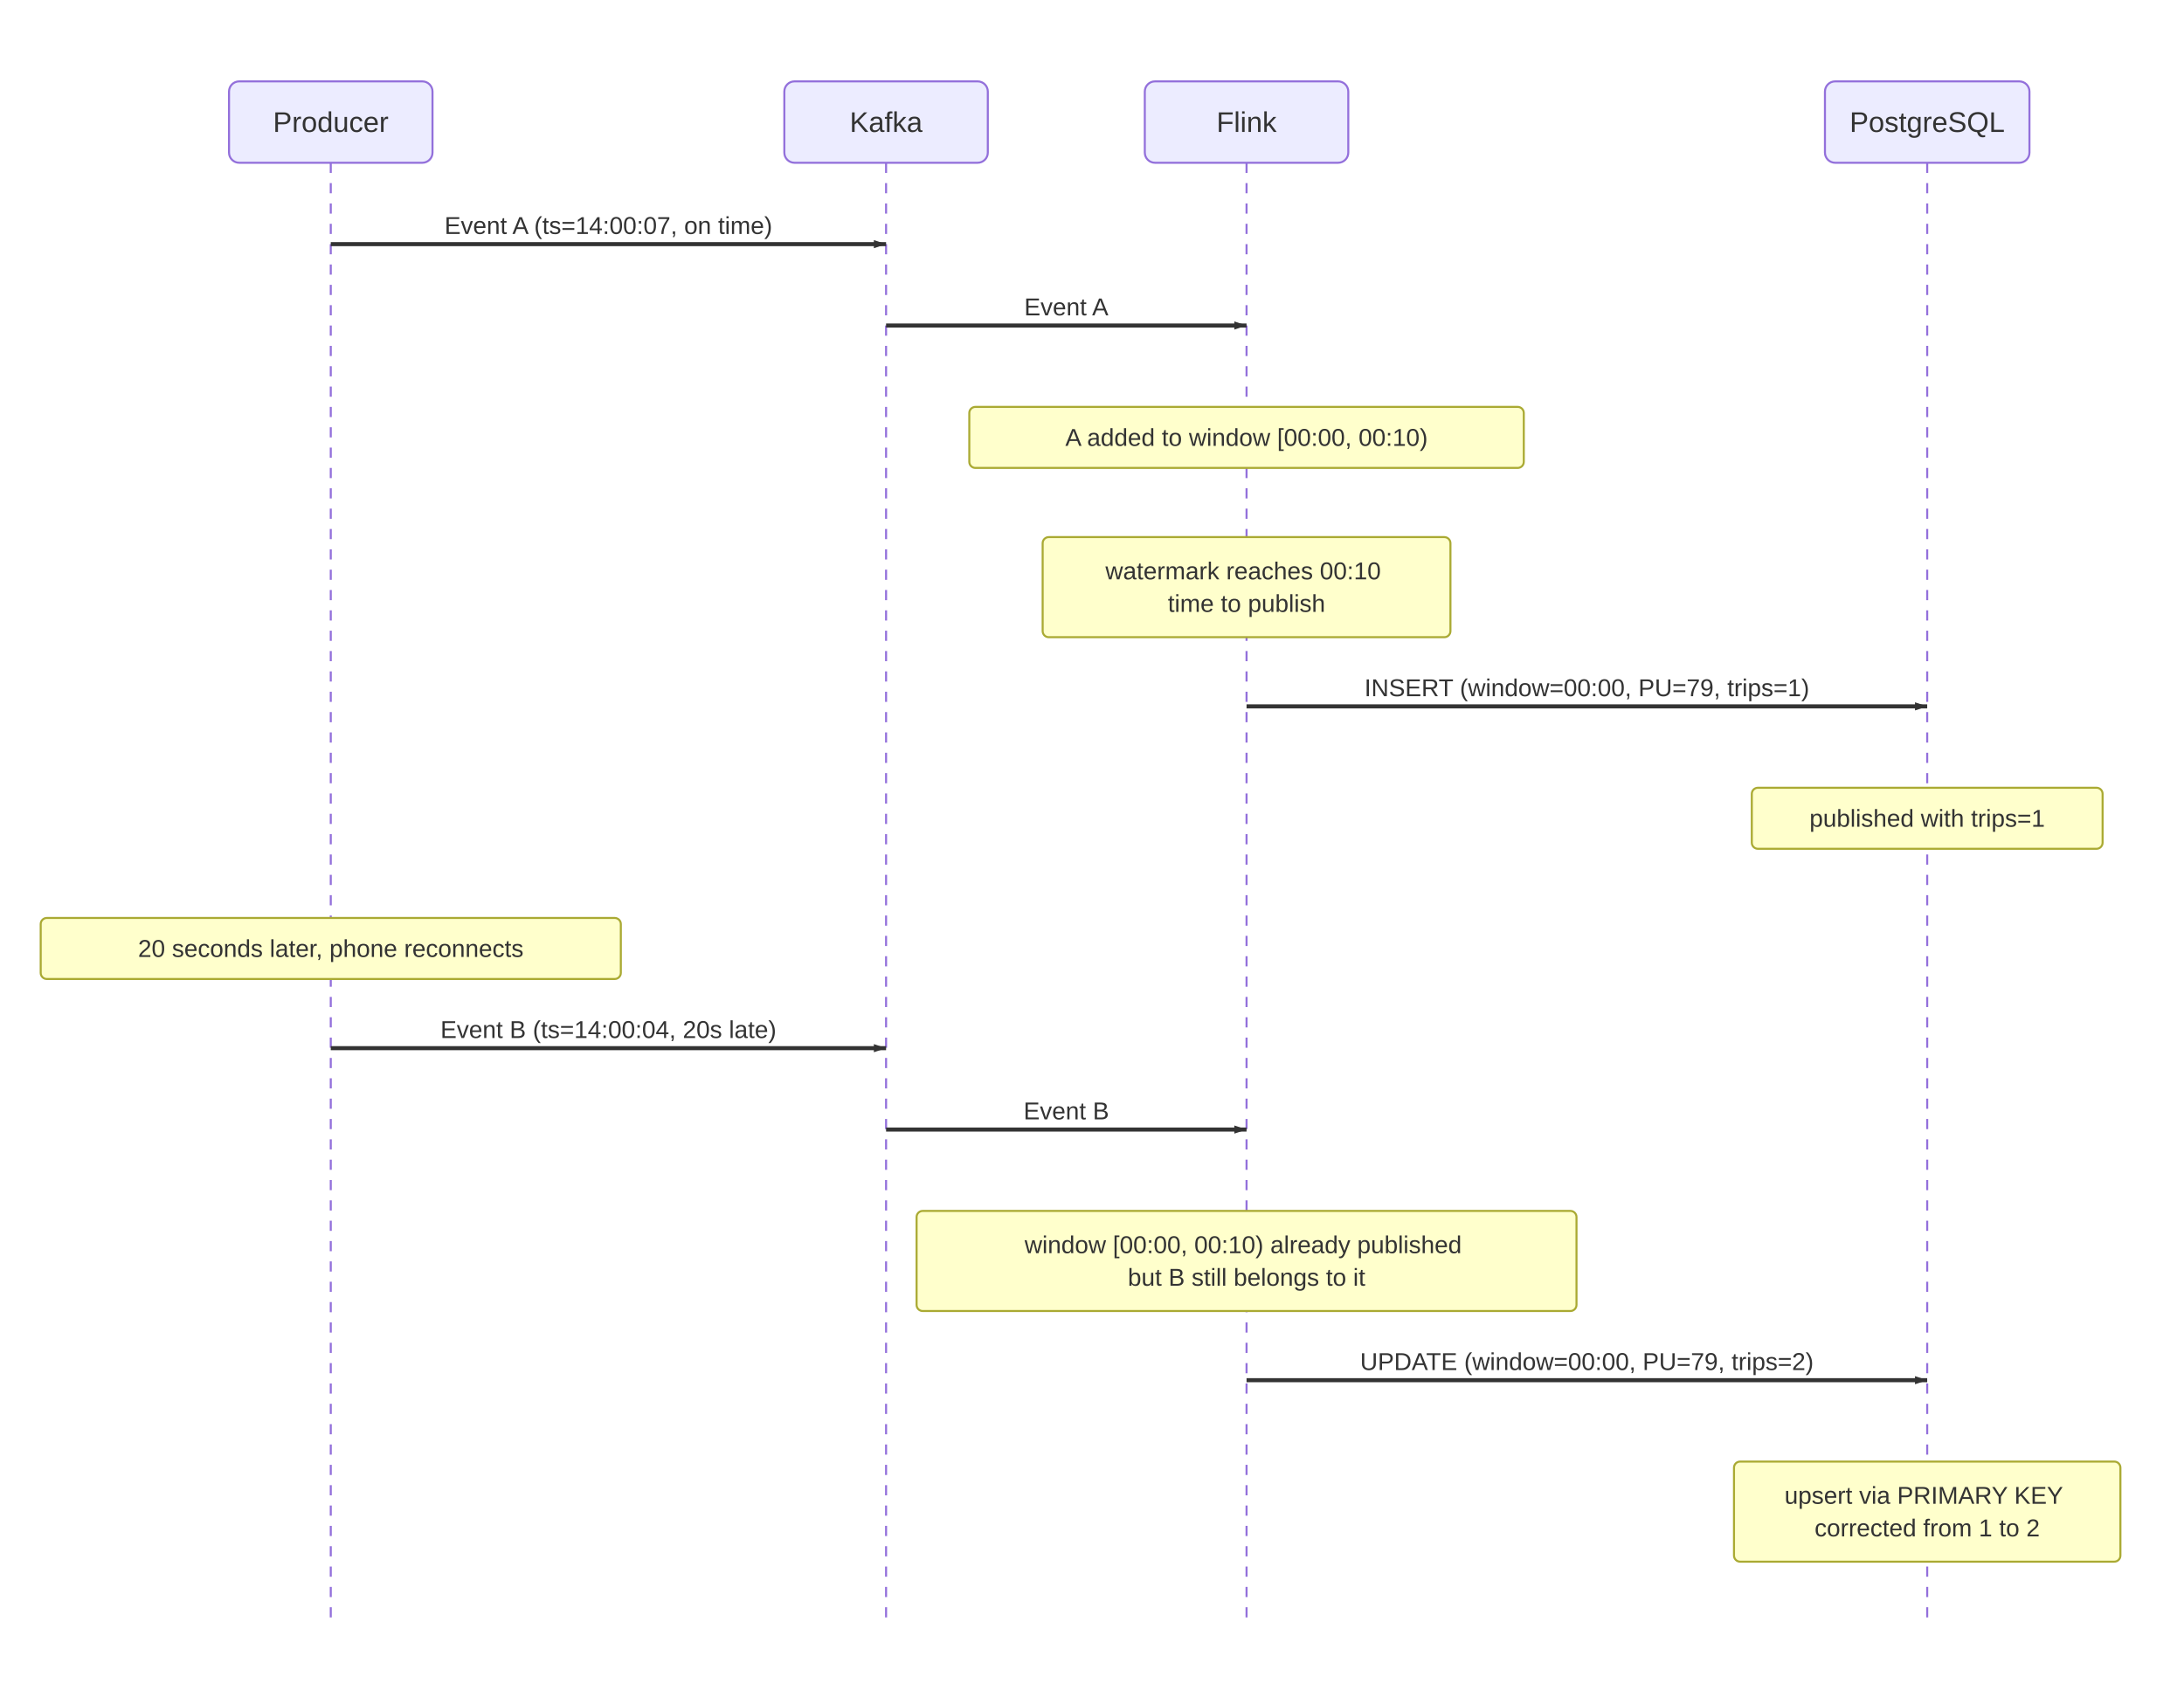
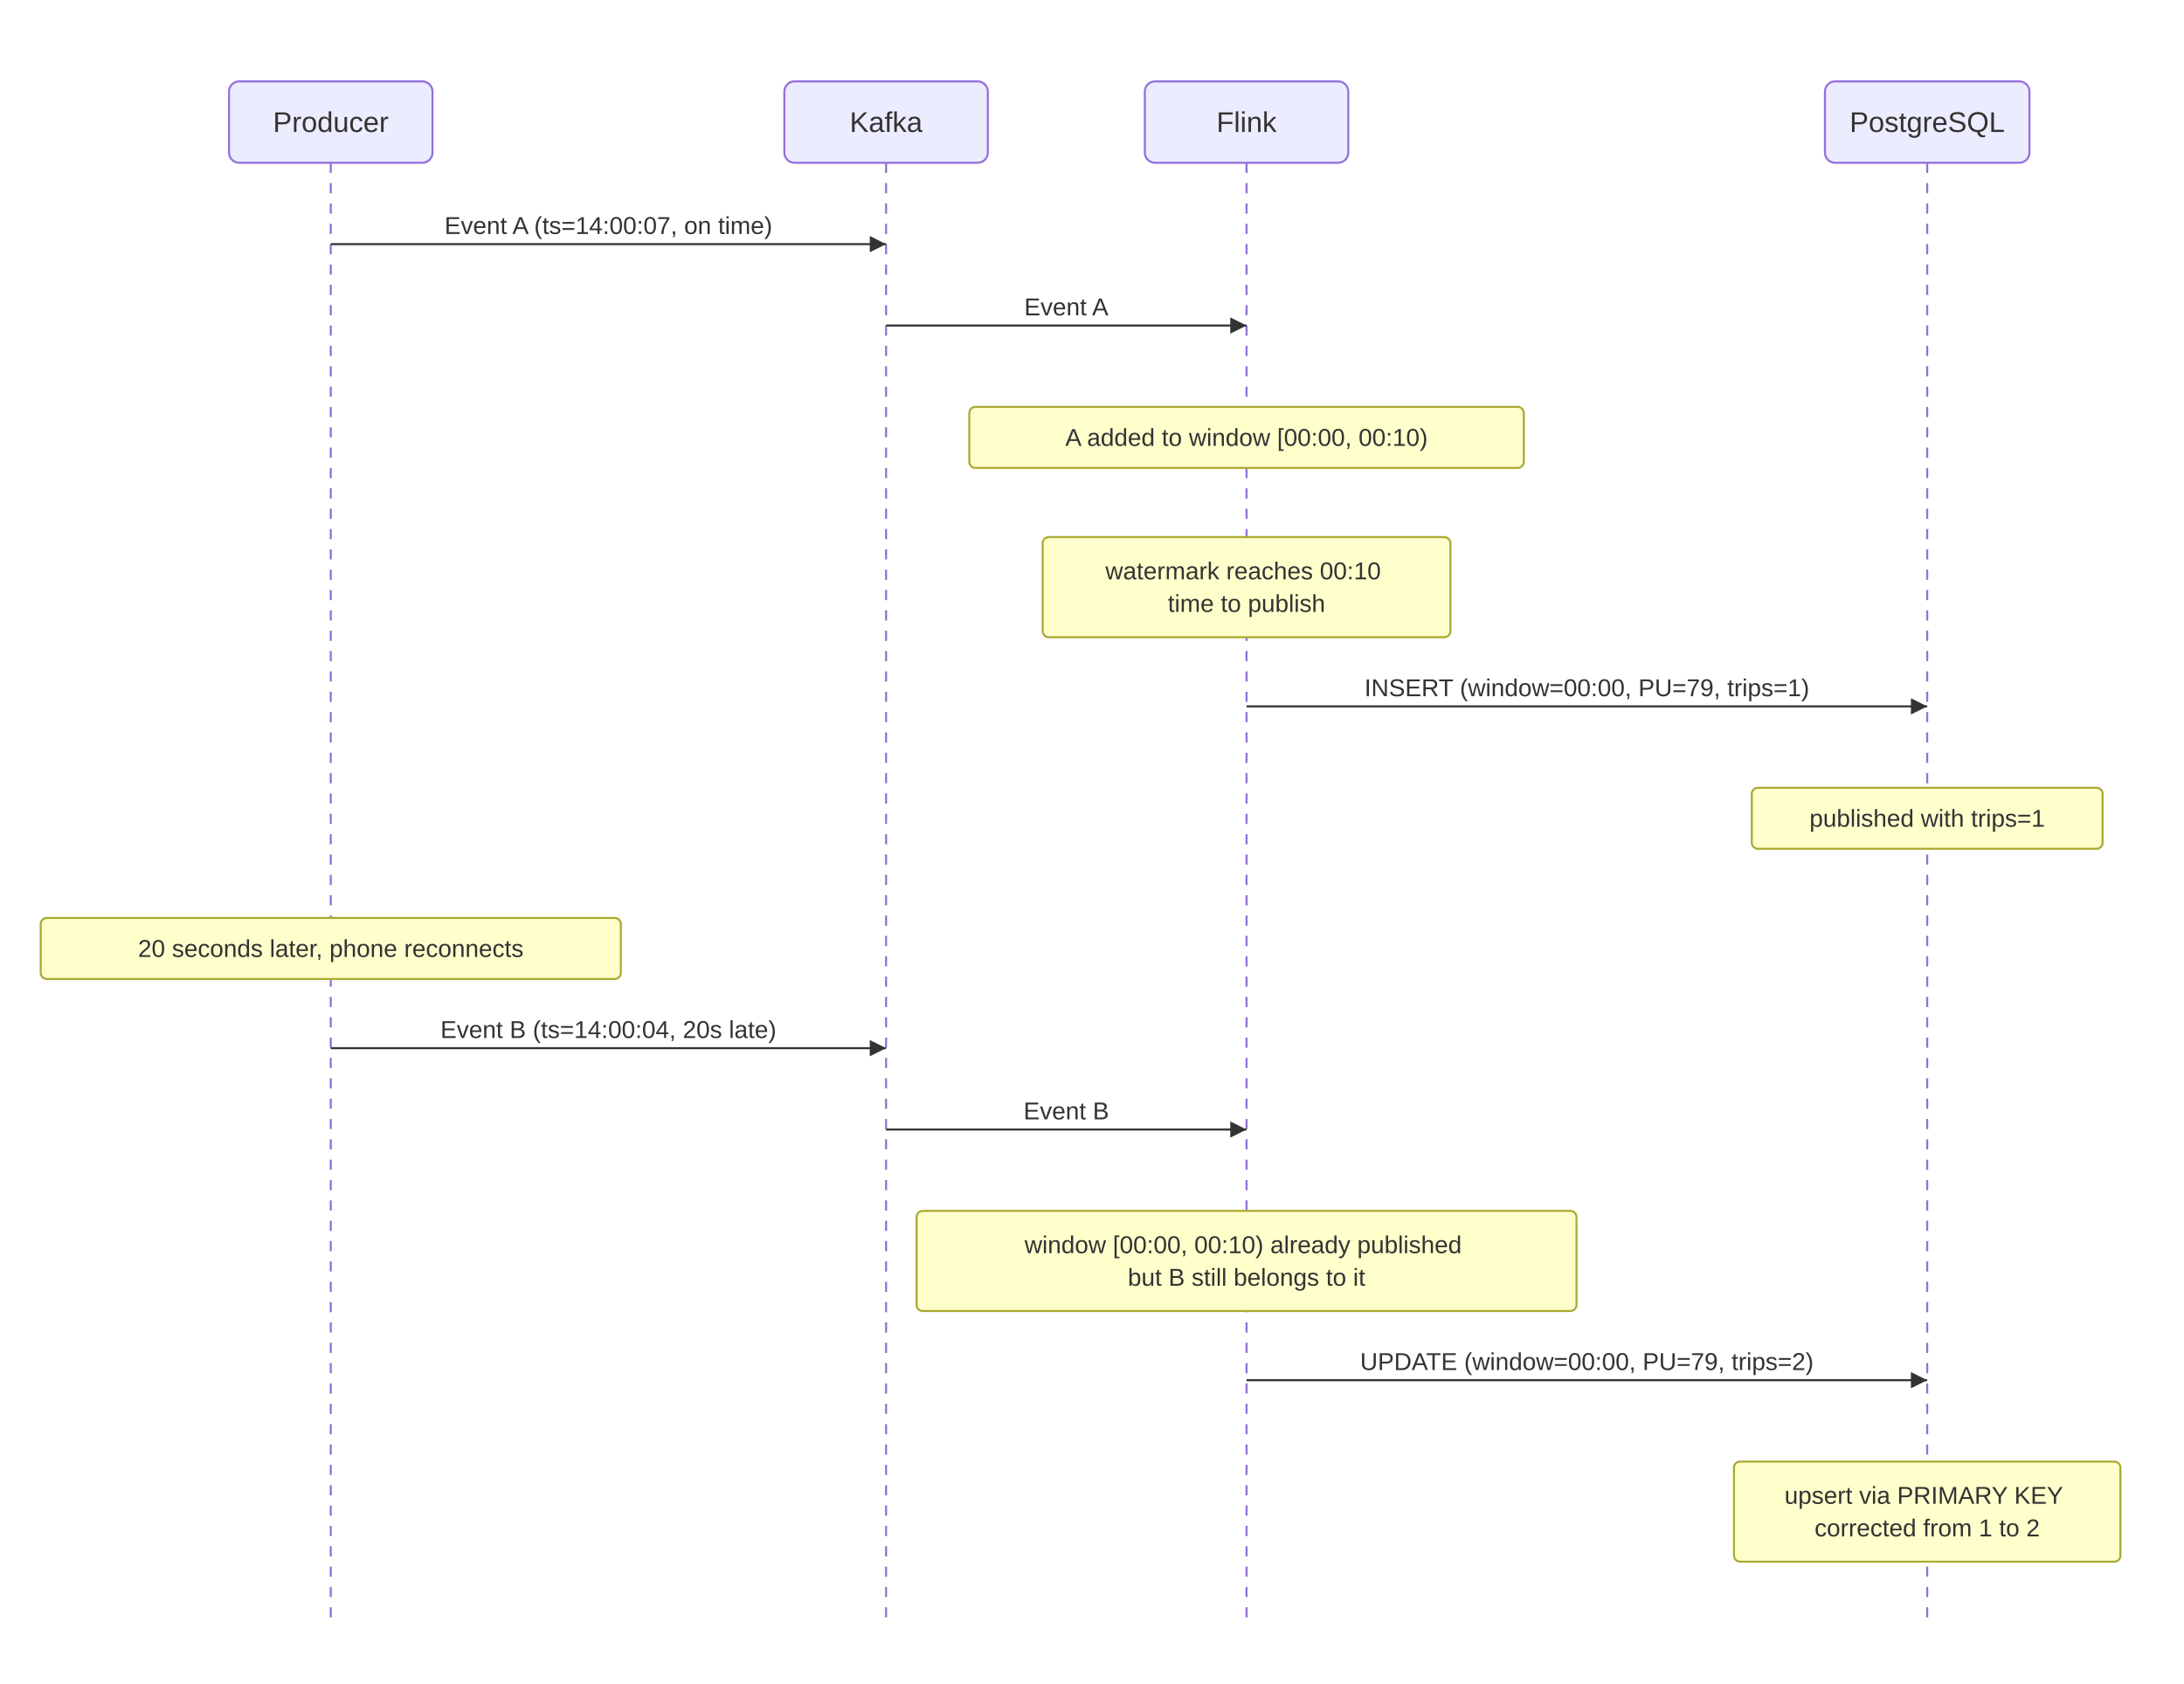
<svg xmlns="http://www.w3.org/2000/svg" viewBox="-92.55 -20 1073.3 827.6" width="1073.3" height="827.6" style="background-color: white">
  <defs>
-     <marker id="seq-arrow" markerWidth="6" markerHeight="4" refX="6" refY="2" orient="auto" markerUnits="userSpaceOnUse">
-       <polygon points="0 0, 6 2, 0 4" fill="#333333" />
+     <marker id="seq-arrow" viewBox="0 0 10 10" markerWidth="8" markerHeight="8" refX="10" refY="5" orient="auto" markerUnits="userSpaceOnUse">
+       <polygon points="0 0, 10 5, 0 10" fill="#333333" />
    </marker>
-     <marker id="seq-arrow-open" markerWidth="6" markerHeight="4" refX="6" refY="2" orient="auto" markerUnits="userSpaceOnUse">
-       <polyline points="0 0, 6 2, 0 4" fill="none" stroke="#333333" stroke-width="1.5" />
+     <marker id="seq-arrow-open" viewBox="0 0 10 10" markerWidth="8" markerHeight="8" refX="10" refY="5" orient="auto" markerUnits="userSpaceOnUse">
+       <polyline points="0 0, 10 5, 0 10" fill="none" stroke="#333333" stroke-width="1.5" />
    </marker>
-     <marker id="seq-cross" markerWidth="6" markerHeight="6" refX="3" refY="3" orient="auto" markerUnits="userSpaceOnUse">
-       <line x1="0" y1="0" x2="6" y2="6" stroke="#333333" stroke-width="1.5" />
-       <line x1="6" y1="0" x2="0" y2="6" stroke="#333333" stroke-width="1.5" />
+     <marker id="seq-cross" viewBox="0 0 10 10" markerWidth="8" markerHeight="8" refX="5" refY="5" orient="auto" markerUnits="userSpaceOnUse">
+       <line x1="0" y1="0" x2="10" y2="10" stroke="#333333" stroke-width="1.5" />
+       <line x1="10" y1="0" x2="0" y2="10" stroke="#333333" stroke-width="1.5" />
    </marker>
-     <marker id="seq-async" markerWidth="6" markerHeight="4" refX="6" refY="2" orient="auto" markerUnits="userSpaceOnUse">
-       <polyline points="0 0, 6 2, 0 4" fill="none" stroke="#333333" stroke-width="1.5" />
+     <marker id="seq-async" viewBox="0 0 10 10" markerWidth="8" markerHeight="8" refX="10" refY="5" orient="auto" markerUnits="userSpaceOnUse">
+       <polyline points="0 0, 10 5, 0 10" fill="none" stroke="#333333" stroke-width="1.5" />
    </marker>
  </defs>
  <style>.seq-participant rect { fill: #ECECFF; stroke: #9370DB; stroke-width: 1; }
.seq-participant text { fill: #333333; font-family: "trebuchet ms", verdana, arial, sans-serif, "Apple Color Emoji", "Segoe UI Emoji", "Noto Color Emoji", "Twemoji Mozilla"; font-size: 14px; }
.seq-lifeline { stroke: #9370DB; stroke-width: 1; stroke-dasharray: 5,5; }
- .seq-message line, .seq-message path { stroke: #333333; stroke-width: 2; }
+ .seq-message line, .seq-message path { stroke: #333333; stroke-width: 1; }
.seq-message text { fill: #333333; font-family: "trebuchet ms", verdana, arial, sans-serif, "Apple Color Emoji", "Segoe UI Emoji", "Noto Color Emoji", "Twemoji Mozilla"; font-size: 12px; }
.seq-activation { fill: #ECECFF; stroke: #9370DB; stroke-width: 1; }
.seq-note rect { fill: #ffffcc; stroke: #aaaa33; stroke-width: 1; }
.seq-note text { fill: #333333; font-family: "trebuchet ms", verdana, arial, sans-serif, "Apple Color Emoji", "Segoe UI Emoji", "Noto Color Emoji", "Twemoji Mozilla"; font-size: 12px; }
.seq-fragment rect { fill: none; stroke: #9370DB; stroke-width: 1; stroke-dasharray: 3,3; }
.seq-fragment text { fill: #333333; font-family: "trebuchet ms", verdana, arial, sans-serif, "Apple Color Emoji", "Segoe UI Emoji", "Noto Color Emoji", "Twemoji Mozilla"; font-size: 11px; font-weight: bold; }
.seq-actor line, .seq-actor circle { stroke: #9370DB; stroke-width: 1; fill: none; }
.seq-actor text { fill: #333333; font-family: "trebuchet ms", verdana, arial, sans-serif, "Apple Color Emoji", "Segoe UI Emoji", "Noto Color Emoji", "Twemoji Mozilla"; font-size: 14px; }
</style>
  <line class="seq-lifeline" x1="70" y1="60" x2="70" y2="777.6" />
  <line class="seq-lifeline" x1="342.9" y1="60" x2="342.9" y2="777.6" />
  <line class="seq-lifeline" x1="520.05" y1="60" x2="520.05" y2="777.6" />
  <line class="seq-lifeline" x1="854.55" y1="60" x2="854.55" y2="777.6" />
  <g class="seq-message">
    <line x1="70" y1="100" x2="342.9" y2="100" marker-end="url(#seq-arrow)" />
    <text x="206.45" text-anchor="middle" y="95">Event A (ts=14:00:07, on time)</text>
  </g>
  <g class="seq-message">
    <line x1="342.9" y1="140" x2="520.05" y2="140" marker-end="url(#seq-arrow)" />
    <text x="431.47" text-anchor="middle" y="135">Event A</text>
  </g>
  <g class="seq-message">
    <line x1="520.05" y1="327.2" x2="854.55" y2="327.2" marker-end="url(#seq-arrow)" />
    <text x="687.3" text-anchor="middle" y="322.2">INSERT (window=00:00, PU=79, trips=1)</text>
  </g>
  <g class="seq-message">
    <line x1="70" y1="495.2" x2="342.9" y2="495.2" marker-end="url(#seq-arrow)" />
    <text x="206.45" text-anchor="middle" y="490.2">Event B (ts=14:00:04, 20s late)</text>
  </g>
  <g class="seq-message">
    <line x1="342.9" y1="535.2" x2="520.05" y2="535.2" marker-end="url(#seq-arrow)" />
    <text x="431.47" text-anchor="middle" y="530.2">Event B</text>
  </g>
  <g class="seq-message">
    <line x1="520.05" y1="658.4" x2="854.55" y2="658.4" marker-end="url(#seq-arrow)" />
    <text x="687.3" text-anchor="middle" y="653.4">UPDATE (window=00:00, PU=79, trips=2)</text>
  </g>
  <g class="seq-note">
    <rect x="383.8" y="180" width="272.5" height="30" rx="3" />
    <text text-anchor="middle" x="520.05" y="195" dominant-baseline="central">A added to window [00:00, 00:10)</text>
  </g>
  <g class="seq-note">
    <rect x="419.85" y="244" width="200.4" height="49.2" rx="3" />
    <text text-anchor="middle" x="520.05" y="260.6" dominant-baseline="central">
      <tspan x="520.05" dy="0">watermark reaches 00:10</tspan>
      <tspan x="520.05" dy="16">time to publish</tspan>
    </text>
  </g>
  <g class="seq-note">
    <rect x="768.35" y="367.2" width="172.4" height="30" rx="3" />
    <text text-anchor="middle" x="854.55" y="382.2" dominant-baseline="central">published with trips=1</text>
  </g>
  <g class="seq-note">
    <rect x="-72.55" y="431.2" width="285.1" height="30" rx="3" />
    <text text-anchor="middle" x="70" y="446.2" dominant-baseline="central">20 seconds later, phone reconnects</text>
  </g>
  <g class="seq-note">
    <rect x="357.9" y="575.2" width="324.3" height="49.2" rx="3" />
    <text text-anchor="middle" x="520.05" y="591.8" dominant-baseline="central">
      <tspan x="520.05" dy="0">window [00:00, 00:10) already published</tspan>
      <tspan x="520.05" dy="16">but B still belongs to it</tspan>
    </text>
  </g>
  <g class="seq-note">
    <rect x="759.6" y="698.4" width="189.9" height="49.2" rx="3" />
    <text text-anchor="middle" x="854.55" y="715" dominant-baseline="central">
      <tspan x="854.55" dy="0">upsert via PRIMARY KEY</tspan>
      <tspan x="854.55" dy="16">corrected from 1 to 2</tspan>
    </text>
  </g>
  <g class="seq-participant" data-participant-id="P">
    <rect x="20" y="20" width="100" height="40" rx="5" />
    <text x="70" y="40" text-anchor="middle" dominant-baseline="central">Producer</text>
  </g>
  <g class="seq-participant" data-participant-id="K">
    <rect x="292.9" y="20" width="100" height="40" rx="5" />
    <text x="342.9" y="40" text-anchor="middle" dominant-baseline="central">Kafka</text>
  </g>
  <g class="seq-participant" data-participant-id="F">
    <rect x="470.05" y="20" width="100" height="40" rx="5" />
    <text x="520.05" y="40" text-anchor="middle" dominant-baseline="central">Flink</text>
  </g>
  <g class="seq-participant" data-participant-id="PG">
    <rect x="804.3" y="20" width="100.5" height="40" rx="5" />
    <text x="854.55" y="40" text-anchor="middle" dominant-baseline="central">PostgreSQL</text>
  </g>
</svg>
